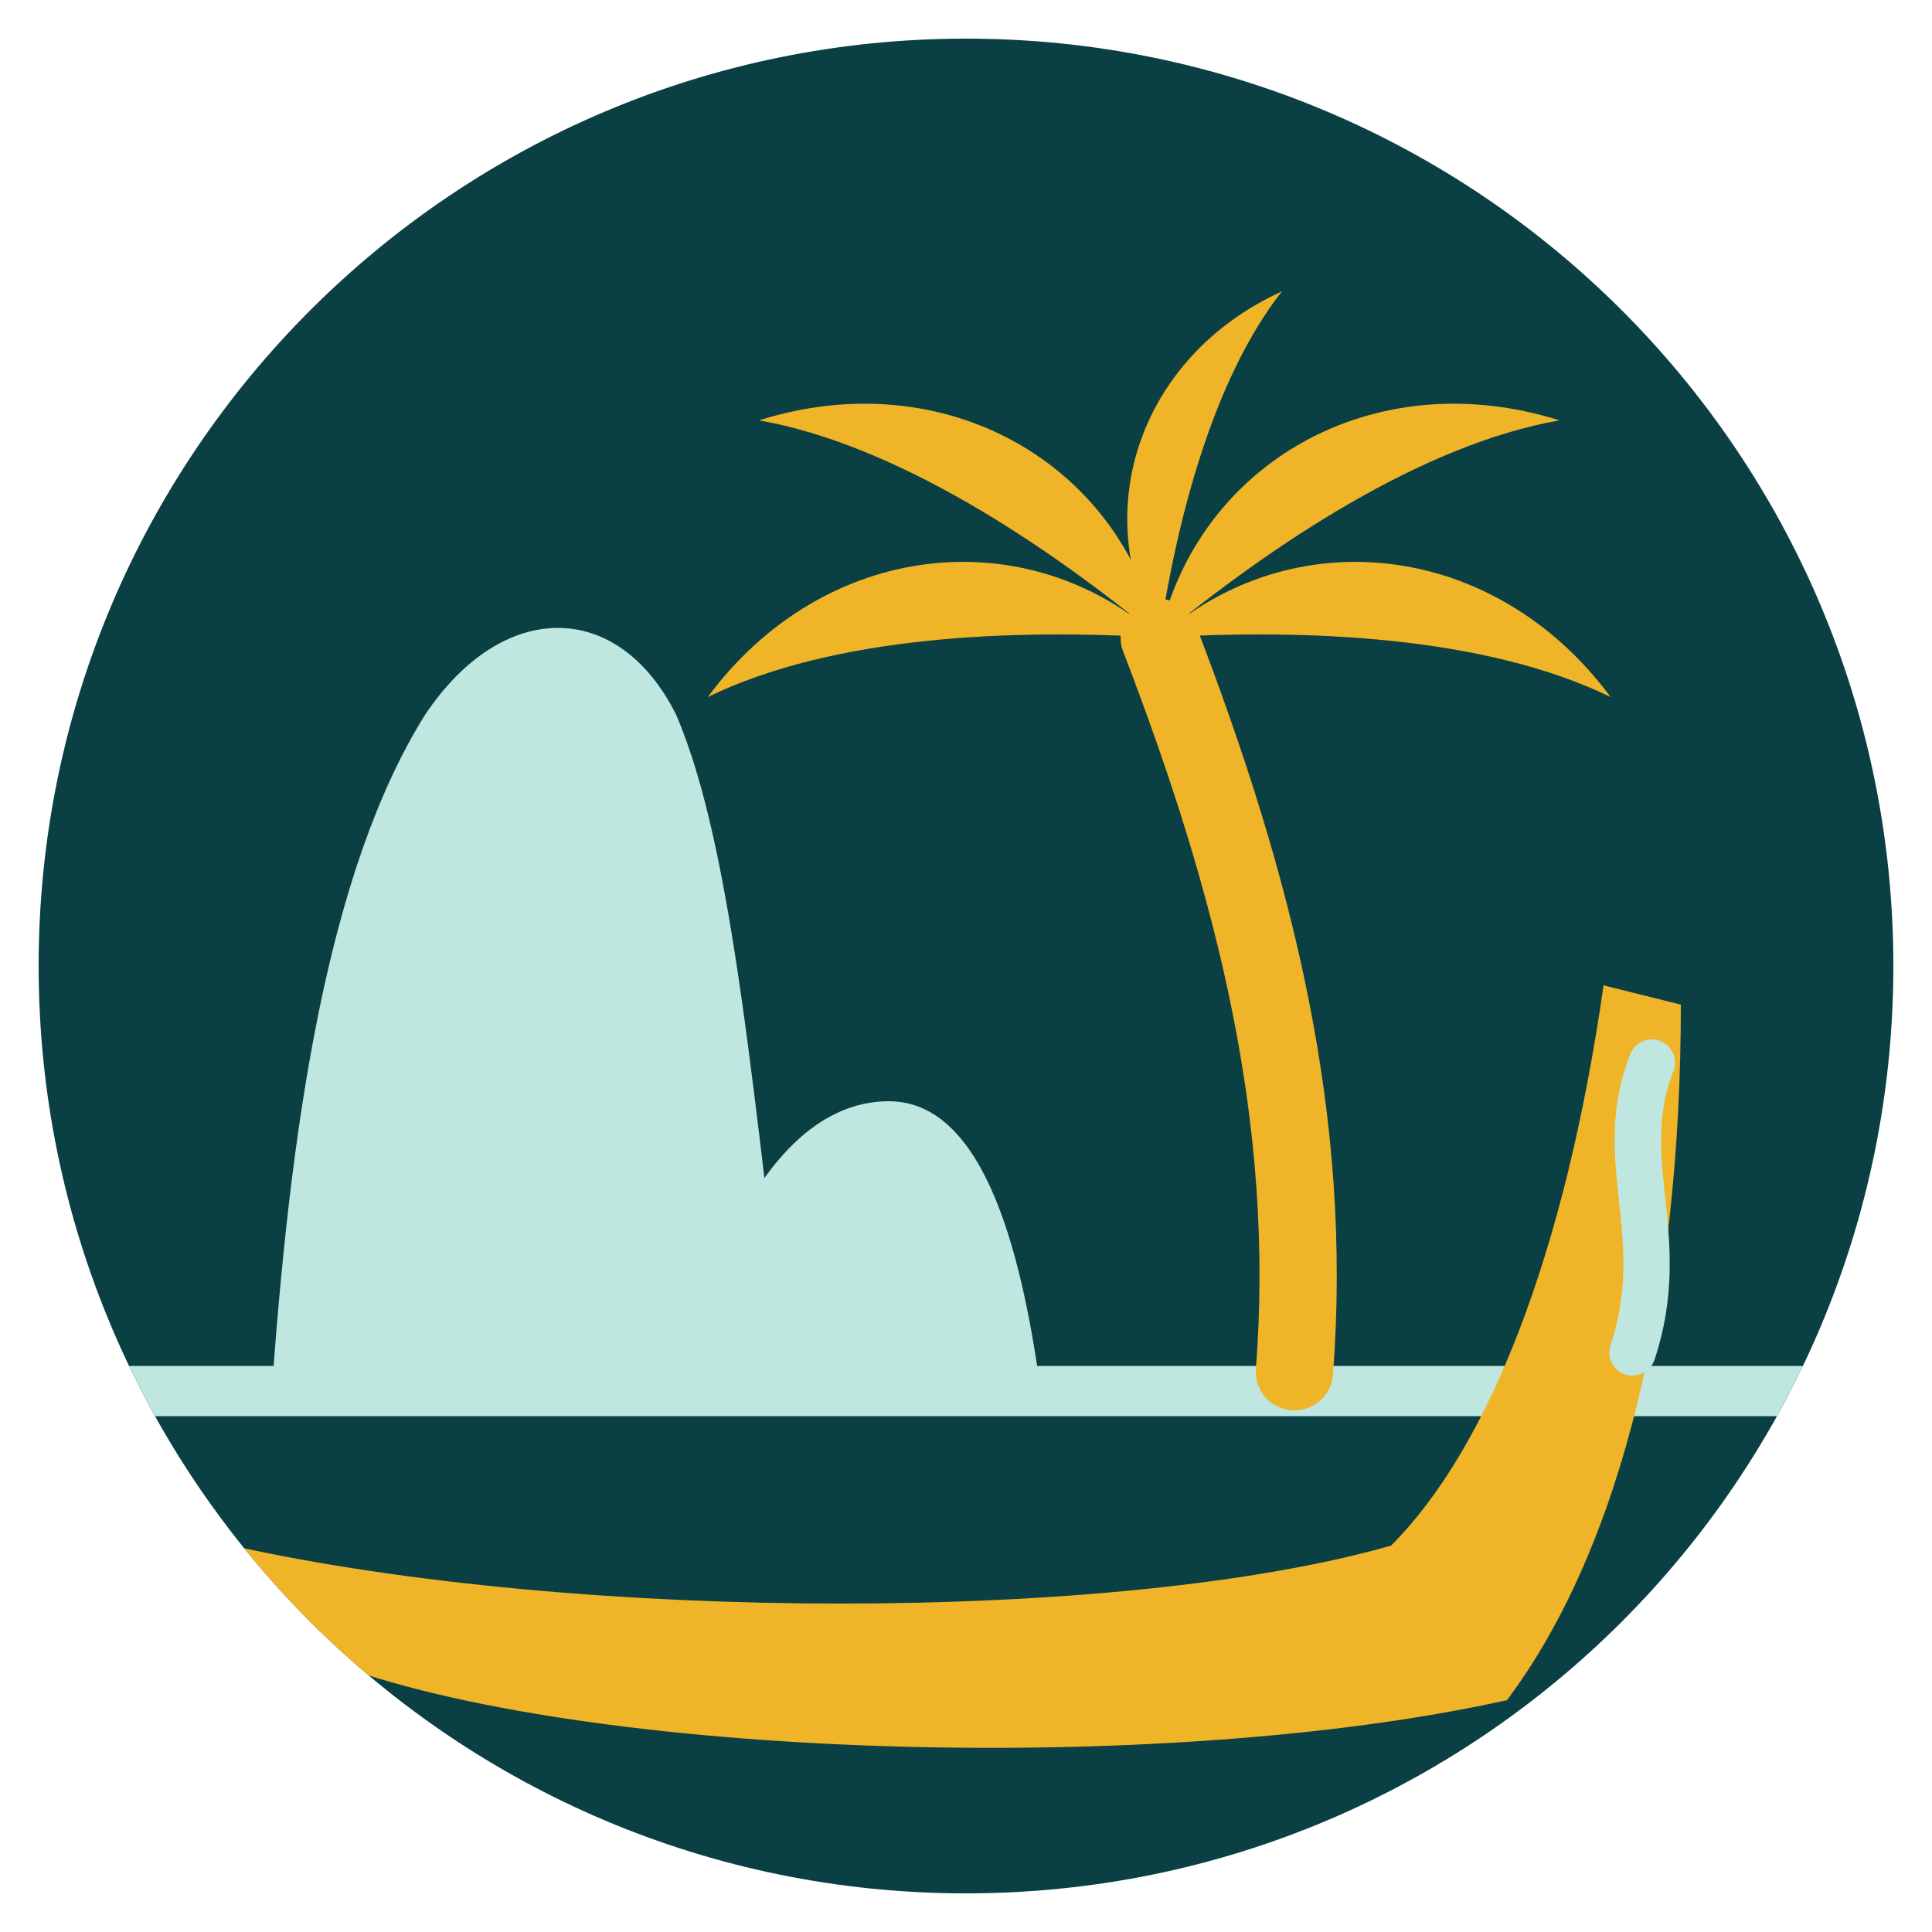
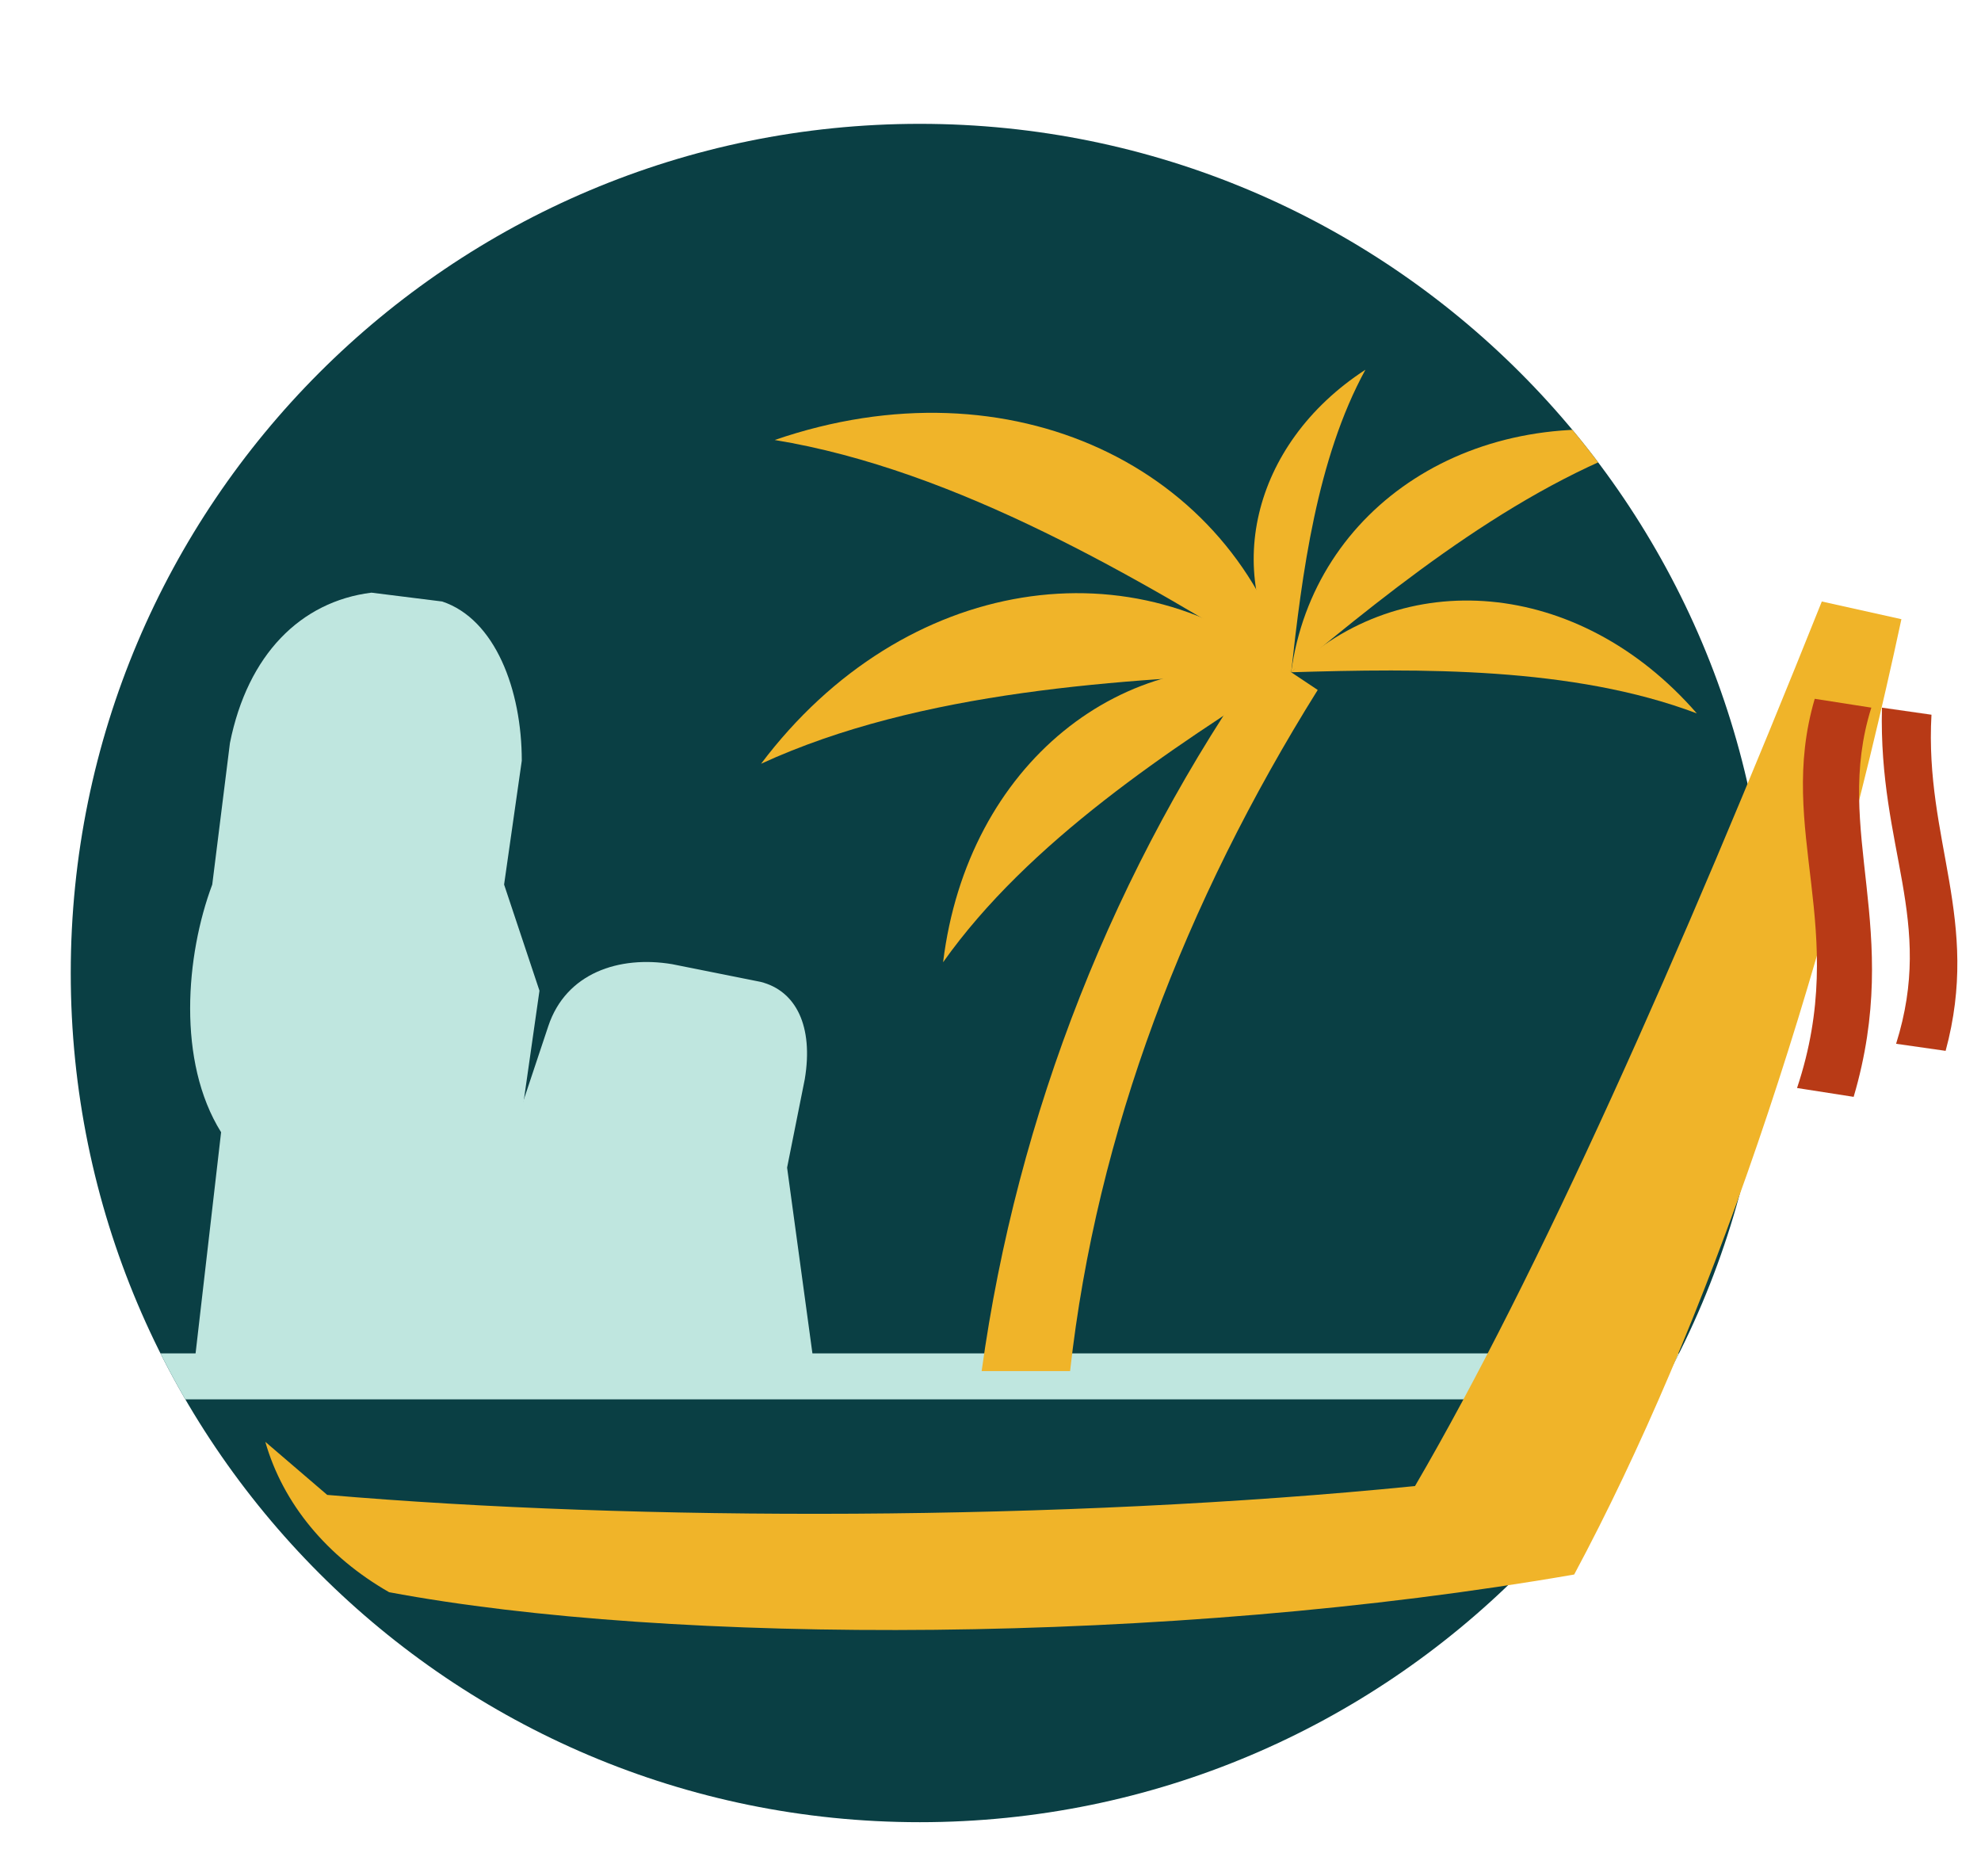
- <svg xmlns="http://www.w3.org/2000/svg" viewBox="0 0 100 100" width="100" height="100" role="img">
+ <svg xmlns="http://www.w3.org/2000/svg" viewBox="0 0 112 106" width="112" height="106" role="img">
  <defs>
    <clipPath id="cb">
-       <circle cx="50" cy="50" r="48" />
+       <circle cx="52" cy="55" r="48" />
    </clipPath>
  </defs>
-   <circle cx="50" cy="50" r="48" fill="#0A3F44" />
+   <circle cx="52" cy="55" r="48" fill="#0A3F44" />
  <g clip-path="url(#cb)">
-     <path fill="#BFE6DF" d="M14 73C15 58 17 45 22 37C26 31 32 31 35 37C38 44 39 57 41 73Z" />
-     <path fill="#BFE6DF" d="M35 73C37 63 41 57 46 57C51 57 53 65 54 73Z" />
-     <path fill="none" stroke="#BFE6DF" stroke-width="2.6" d="M0 72H100" />
-     <path fill="none" stroke="#F0B429" stroke-width="4" stroke-linecap="round" d="M67 71C68 58 65 46 60 33" />
-     <path d="M0 0C10-11 27-11 38 1C27-3 12-2 0 0Z" transform="translate(60 33) scale(0.62 0.62) rotate(-30)" fill="#F0B429" />
-     <path d="M0 0C10-11 27-11 38 1C27-3 12-2 0 0Z" transform="translate(60 33) scale(0.62 0.62) rotate(6)" fill="#F0B429" />
-     <path d="M0 0C10-11 27-11 38 1C27-3 12-2 0 0Z" transform="translate(60 33) scale(-0.62 0.62) rotate(-30)" fill="#F0B429" />
-     <path d="M0 0C10-11 27-11 38 1C27-3 12-2 0 0Z" transform="translate(60 33) scale(-0.62 0.62) rotate(6)" fill="#F0B429" />
-     <path d="M0 0C10-11 27-11 38 1C27-3 12-2 0 0Z" transform="translate(60 33) scale(0.5 0.5) rotate(-72)" fill="#F0B429" />
-     <path fill="#F0B429" d="M12 80C30 84 58 84 72 80C77 75 81 65 83 51L87 52C87 67 84 80 78 88C60 92 30 91 17 86Z" />
-     <path fill="none" stroke="#BFE6DF" stroke-width="2.4" stroke-linecap="round" d="M85.5 55C83.5 60 86.5 64 84.5 70" />
+     <path fill="#BFE6DF" d="M11 77L12.5 64C10 60 10.5 54 12 50L13 42C14 37 17 34 21 33.5L25 34C28 35 29.5 39 29.5 43L28.5 50L30.5 56L29.5 63L31.5 77Z" />
+     <path fill="#BFE6DF" d="M29 77L30 70L29 64L31 58C32 55 35 54 38 54.5L43 55.5C45 56 46 58 45.5 61L44.5 66L46 77Z" />
+     <rect y="76.5" width="112" height="2.6" fill="#BFE6DF" />
+     <path fill="#F0B429" d="M55.5 77.5C57.5 63 63 49 71.5 37L74.5 39C67 51 62 64 60.5 77.5Z" />
+     <path d="M0 0C8-9 22-9 32 1C22-2 10-1 0 0Z" transform="translate(73 38) scale(-1 1) rotate(-26)" fill="#F0B429" />
+     <path d="M0 0C8-9 22-9 32 1C22-2 10-1 0 0Z" transform="translate(73 38) scale(-0.95 0.95) rotate(8)" fill="#F0B429" />
+     <path d="M0 0C8-9 22-9 32 1C22-2 10-1 0 0Z" transform="translate(73 38) scale(-0.8 0.8) rotate(38)" fill="#F0B429" />
+     <path d="M0 0C8-9 22-9 32 1C22-2 10-1 0 0Z" transform="translate(73 38) scale(0.78 0.78) rotate(-34)" fill="#F0B429" />
+     <path d="M0 0C8-9 22-9 32 1C22-2 10-1 0 0Z" transform="translate(73 38) scale(0.72 0.72) rotate(4)" fill="#F0B429" />
+     <path d="M0 0C8-9 22-9 32 1C22-2 10-1 0 0Z" transform="translate(73 38) scale(0.55 0.55) rotate(-78)" fill="#F0B429" />
  </g>
+   <path fill="#F0B429" d="M15 81.5L18.5 84.5C36 86 60 86 80 84C87 72 95 54 103 34L107.5 35C103 56 96.5 75 89 89C66 93 38 93 22 90C18.5 88 16 85 15 81.5Z" />
+   <path fill="#B83A16" d="M102.6 39.5C100.4 47 104.6 52.5 101.6 61.5L104.8 62C107.6 52.5 103.6 47 105.8 40Z" />
+   <path fill="#B83A16" d="M106.4 40C106.2 48 109.4 52 107.2 59L110 59.4C112 52 108.8 47.5 109.2 40.4Z" />
</svg>
